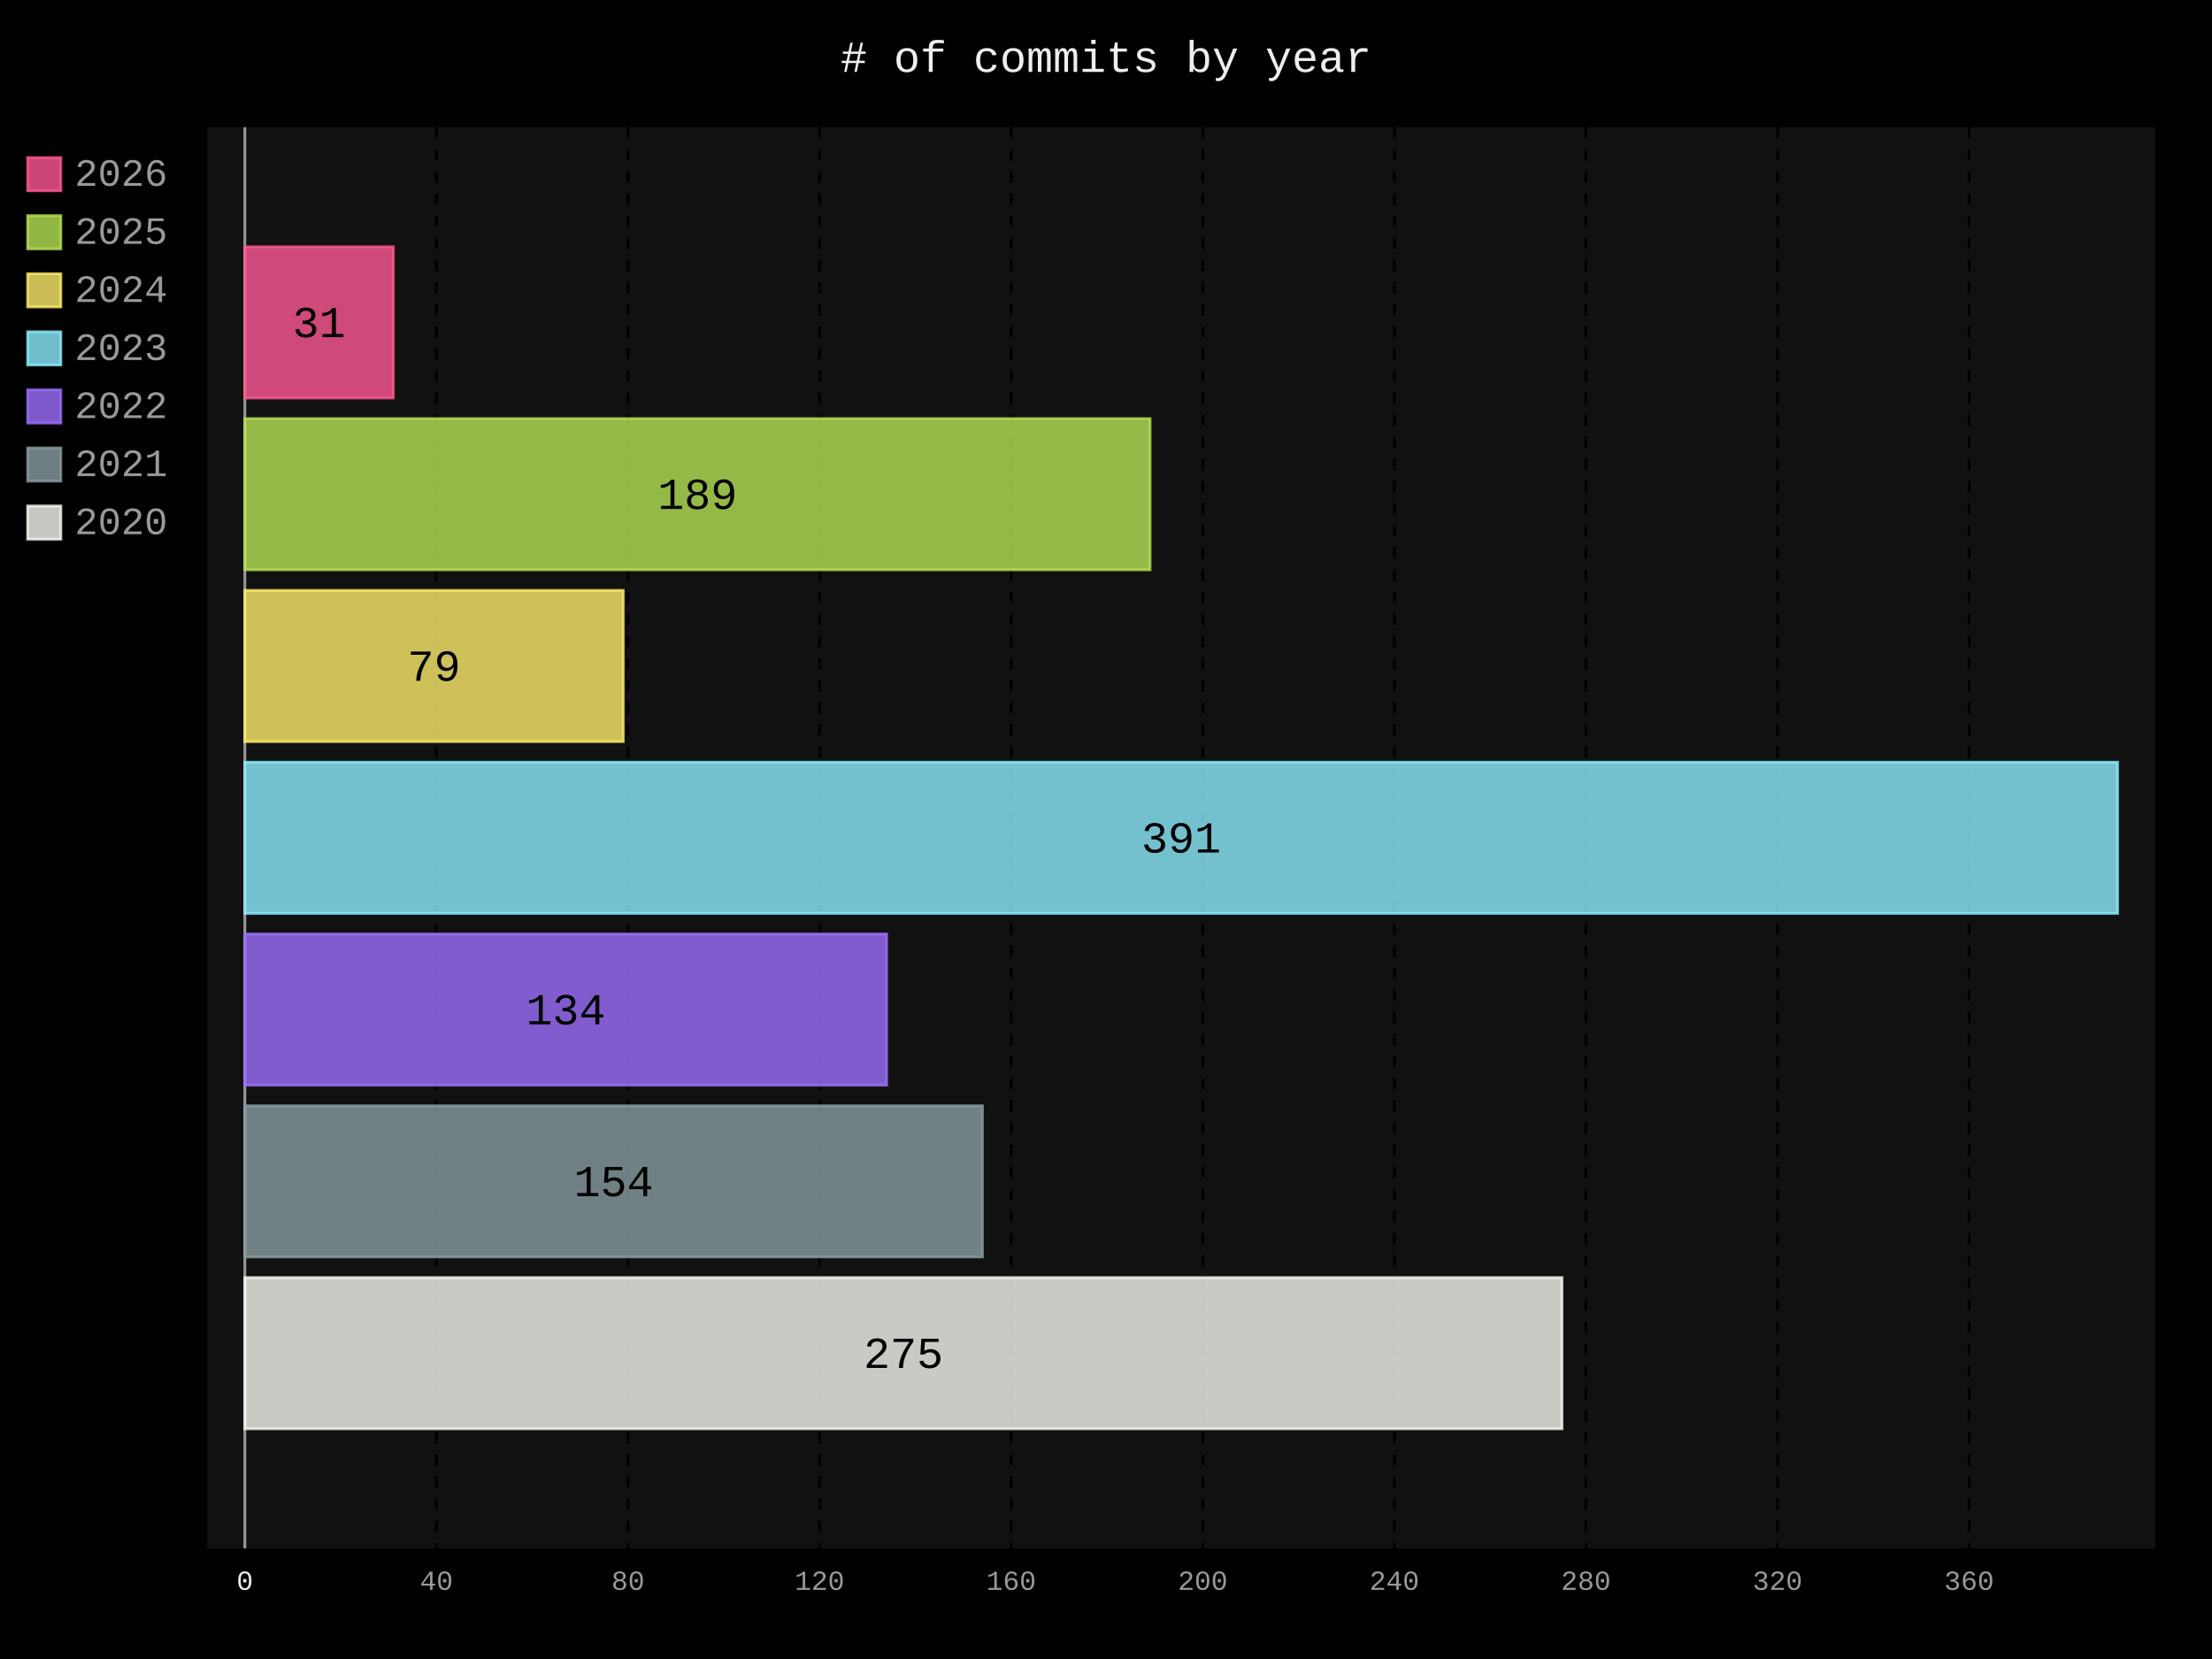
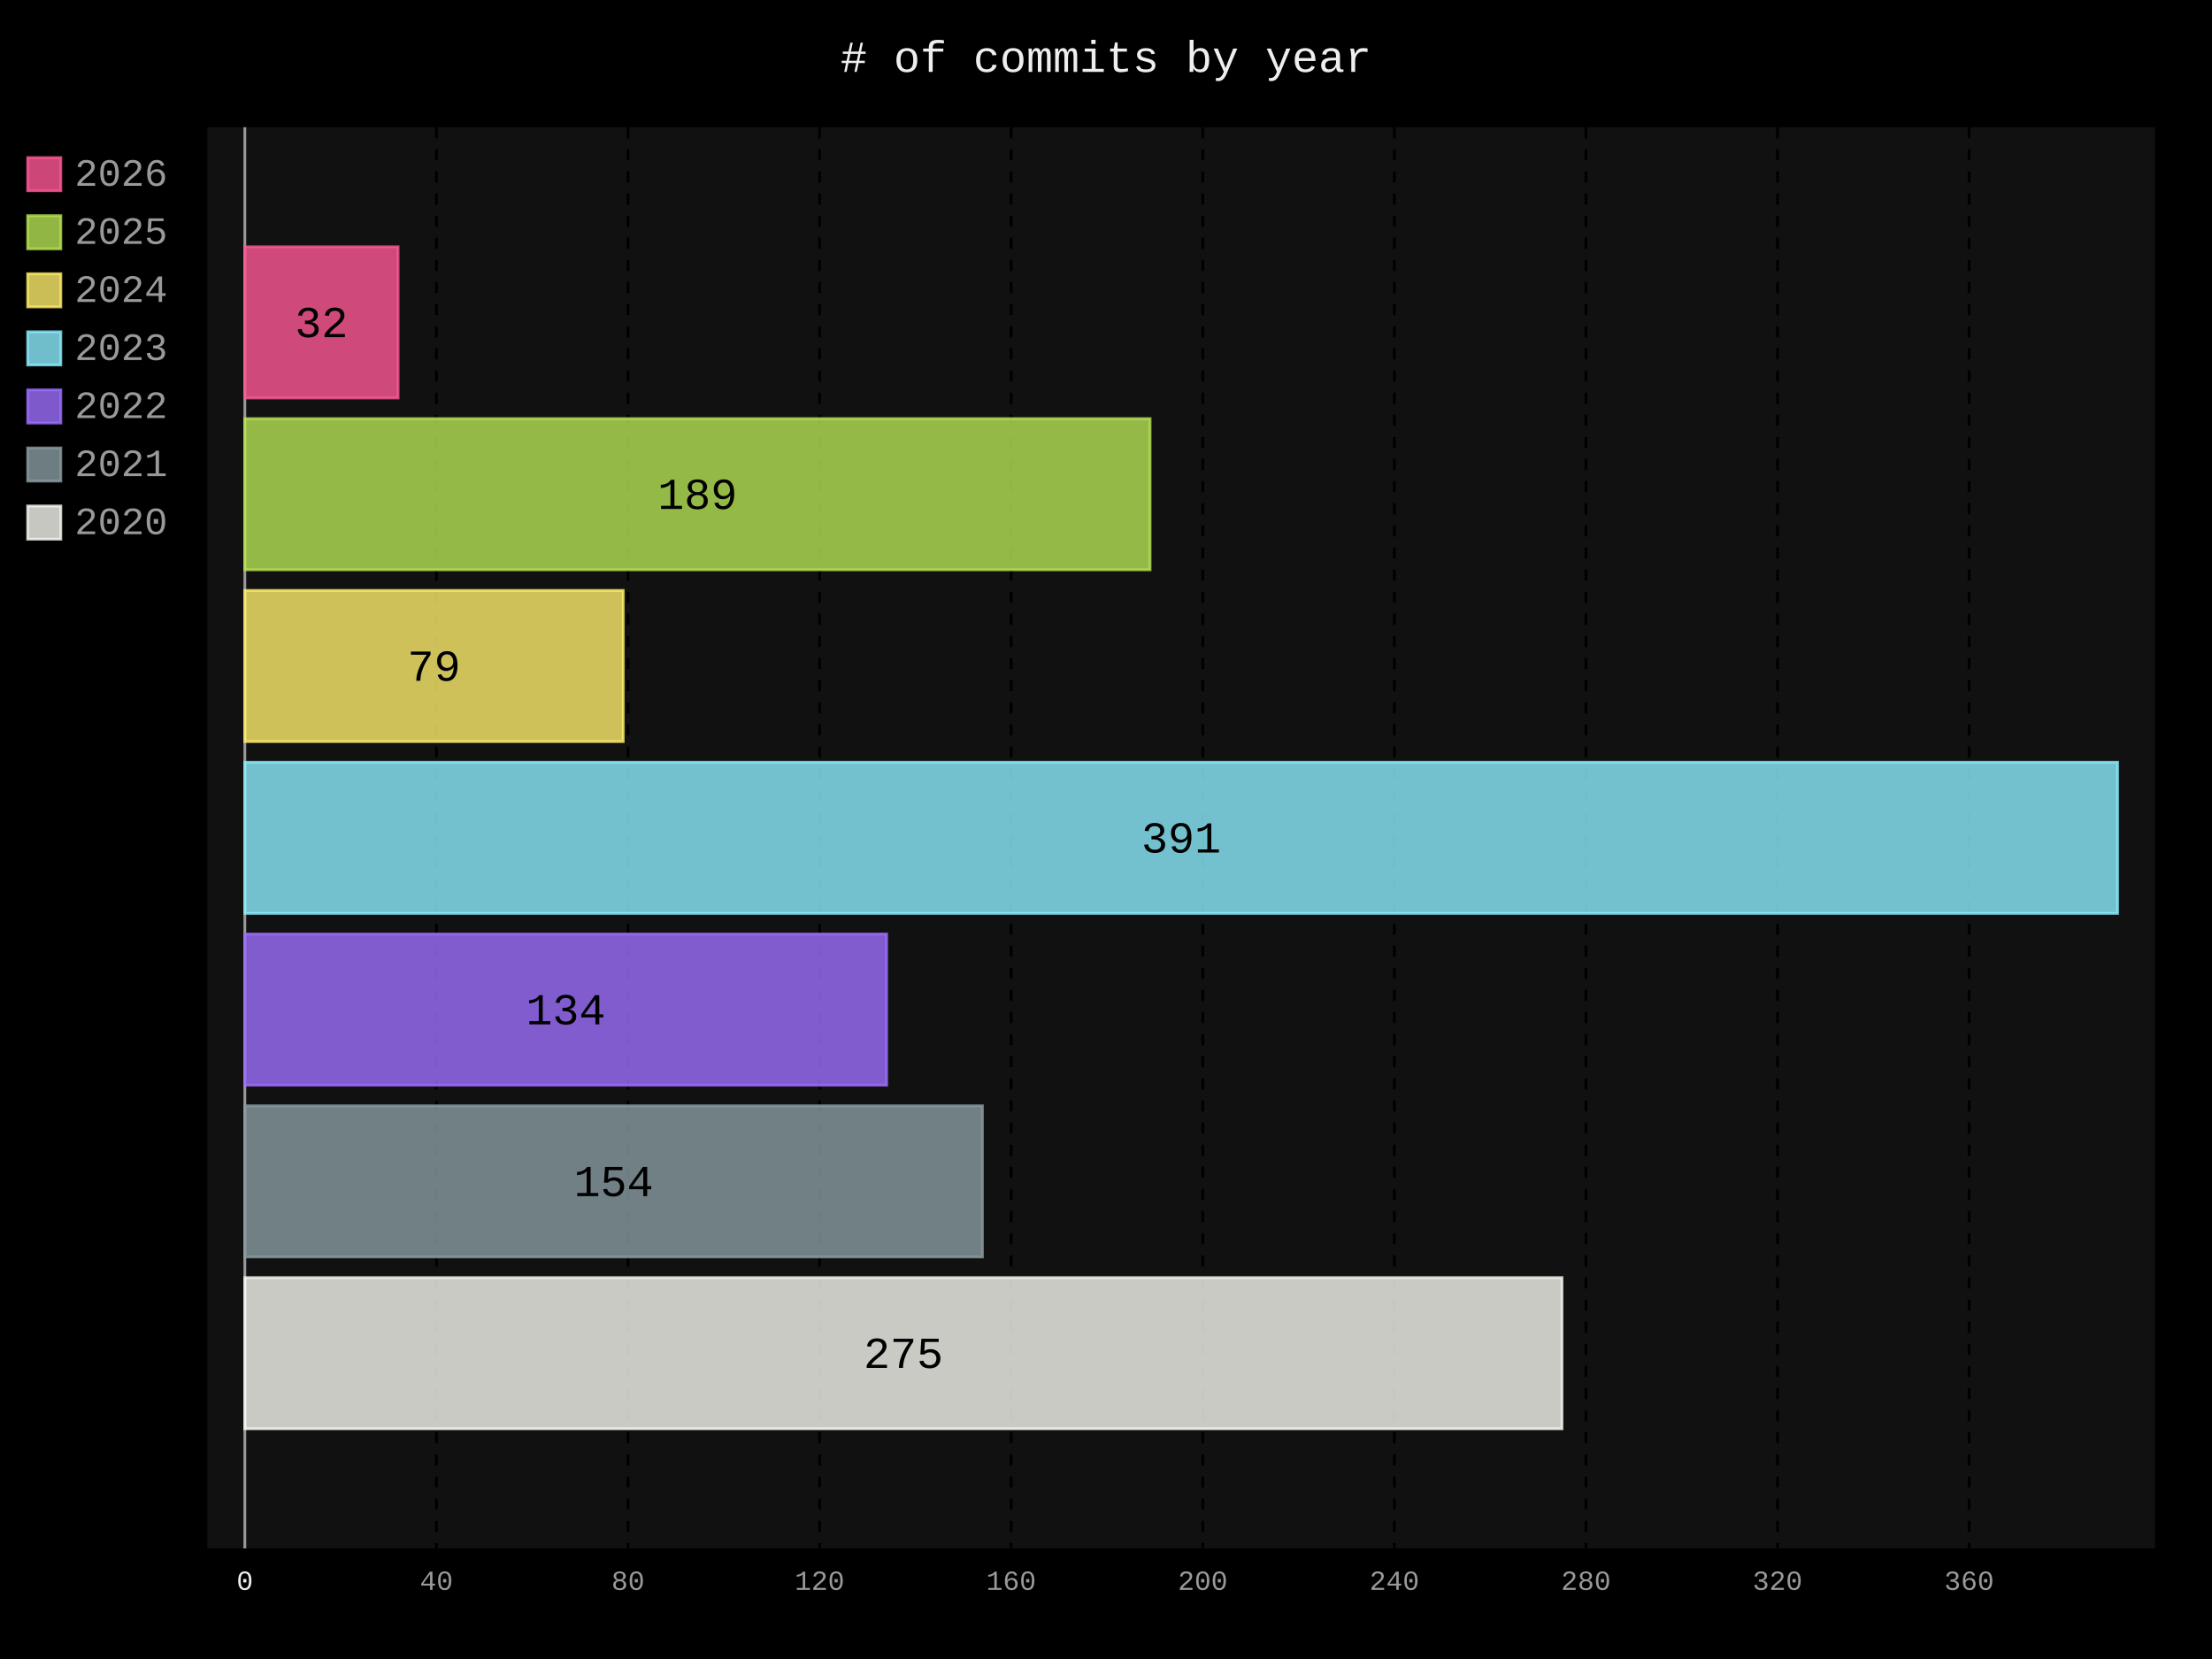
- <svg xmlns="http://www.w3.org/2000/svg" id="chart-207d3115-ab60-4b2d-83a9-48d09eca9a44" class="pygal-chart" viewBox="0 0 800 600">
+ <svg xmlns="http://www.w3.org/2000/svg" id="chart-c712d7e9-d8ef-4cf8-9378-64bcf6094b63" class="pygal-chart" viewBox="0 0 800 600">
  <defs>
-     <style type="text/css">#chart-207d3115-ab60-4b2d-83a9-48d09eca9a44{-webkit-user-select:none;-webkit-font-smoothing:antialiased;font-family:Consolas,"Liberation Mono",Menlo,Courier,monospace}#chart-207d3115-ab60-4b2d-83a9-48d09eca9a44 .title{font-family:Consolas,"Liberation Mono",Menlo,Courier,monospace;font-size:16px}#chart-207d3115-ab60-4b2d-83a9-48d09eca9a44 .legends .legend text{font-family:Consolas,"Liberation Mono",Menlo,Courier,monospace;font-size:14px}#chart-207d3115-ab60-4b2d-83a9-48d09eca9a44 .axis text{font-family:Consolas,"Liberation Mono",Menlo,Courier,monospace;font-size:10px}#chart-207d3115-ab60-4b2d-83a9-48d09eca9a44 .axis text.major{font-family:Consolas,"Liberation Mono",Menlo,Courier,monospace;font-size:10px}#chart-207d3115-ab60-4b2d-83a9-48d09eca9a44 .text-overlay text.value{font-family:Consolas,"Liberation Mono",Menlo,Courier,monospace;font-size:16px}#chart-207d3115-ab60-4b2d-83a9-48d09eca9a44 .text-overlay text.label{font-family:Consolas,"Liberation Mono",Menlo,Courier,monospace;font-size:10px}#chart-207d3115-ab60-4b2d-83a9-48d09eca9a44 .tooltip{font-family:Consolas,"Liberation Mono",Menlo,Courier,monospace;font-size:14px}#chart-207d3115-ab60-4b2d-83a9-48d09eca9a44 text.no_data{font-family:Consolas,"Liberation Mono",Menlo,Courier,monospace;font-size:64px}
- #chart-207d3115-ab60-4b2d-83a9-48d09eca9a44{background-color:black}#chart-207d3115-ab60-4b2d-83a9-48d09eca9a44 path,#chart-207d3115-ab60-4b2d-83a9-48d09eca9a44 line,#chart-207d3115-ab60-4b2d-83a9-48d09eca9a44 rect,#chart-207d3115-ab60-4b2d-83a9-48d09eca9a44 circle{-webkit-transition:250ms;-moz-transition:250ms;transition:250ms}#chart-207d3115-ab60-4b2d-83a9-48d09eca9a44 .graph &gt; .background{fill:black}#chart-207d3115-ab60-4b2d-83a9-48d09eca9a44 .plot &gt; .background{fill:#111}#chart-207d3115-ab60-4b2d-83a9-48d09eca9a44 .graph{fill:#999}#chart-207d3115-ab60-4b2d-83a9-48d09eca9a44 text.no_data{fill:#eee}#chart-207d3115-ab60-4b2d-83a9-48d09eca9a44 .title{fill:#eee}#chart-207d3115-ab60-4b2d-83a9-48d09eca9a44 .legends .legend text{fill:#999}#chart-207d3115-ab60-4b2d-83a9-48d09eca9a44 .legends .legend:hover text{fill:#eee}#chart-207d3115-ab60-4b2d-83a9-48d09eca9a44 .axis .line{stroke:#eee}#chart-207d3115-ab60-4b2d-83a9-48d09eca9a44 .axis .guide.line{stroke:#555}#chart-207d3115-ab60-4b2d-83a9-48d09eca9a44 .axis .major.line{stroke:#999}#chart-207d3115-ab60-4b2d-83a9-48d09eca9a44 .axis text.major{fill:#eee}#chart-207d3115-ab60-4b2d-83a9-48d09eca9a44 .axis.y .guides:hover .guide.line,#chart-207d3115-ab60-4b2d-83a9-48d09eca9a44 .line-graph .axis.x .guides:hover .guide.line,#chart-207d3115-ab60-4b2d-83a9-48d09eca9a44 .stackedline-graph .axis.x .guides:hover .guide.line,#chart-207d3115-ab60-4b2d-83a9-48d09eca9a44 .xy-graph .axis.x .guides:hover .guide.line{stroke:#eee}#chart-207d3115-ab60-4b2d-83a9-48d09eca9a44 .axis .guides:hover text{fill:#eee}#chart-207d3115-ab60-4b2d-83a9-48d09eca9a44 .reactive{fill-opacity:.8;stroke-opacity:.8;stroke-width:1}#chart-207d3115-ab60-4b2d-83a9-48d09eca9a44 .ci{stroke:#999}#chart-207d3115-ab60-4b2d-83a9-48d09eca9a44 .reactive.active,#chart-207d3115-ab60-4b2d-83a9-48d09eca9a44 .active .reactive{fill-opacity:.4;stroke-opacity:.9;stroke-width:4}#chart-207d3115-ab60-4b2d-83a9-48d09eca9a44 .ci .reactive.active{stroke-width:1.5}#chart-207d3115-ab60-4b2d-83a9-48d09eca9a44 .series text{fill:#eee}#chart-207d3115-ab60-4b2d-83a9-48d09eca9a44 .tooltip rect{fill:#111;stroke:#eee;-webkit-transition:opacity 250ms;-moz-transition:opacity 250ms;transition:opacity 250ms}#chart-207d3115-ab60-4b2d-83a9-48d09eca9a44 .tooltip .label{fill:#999}#chart-207d3115-ab60-4b2d-83a9-48d09eca9a44 .tooltip .label{fill:#999}#chart-207d3115-ab60-4b2d-83a9-48d09eca9a44 .tooltip .legend{font-size:.8em;fill:#555}#chart-207d3115-ab60-4b2d-83a9-48d09eca9a44 .tooltip .x_label{font-size:.6em;fill:#eee}#chart-207d3115-ab60-4b2d-83a9-48d09eca9a44 .tooltip .xlink{font-size:.5em;text-decoration:underline}#chart-207d3115-ab60-4b2d-83a9-48d09eca9a44 .tooltip .value{font-size:1.5em}#chart-207d3115-ab60-4b2d-83a9-48d09eca9a44 .bound{font-size:.5em}#chart-207d3115-ab60-4b2d-83a9-48d09eca9a44 .max-value{font-size:.75em;fill:#555}#chart-207d3115-ab60-4b2d-83a9-48d09eca9a44 .map-element{fill:#111;stroke:#555 !important}#chart-207d3115-ab60-4b2d-83a9-48d09eca9a44 .map-element .reactive{fill-opacity:inherit;stroke-opacity:inherit}#chart-207d3115-ab60-4b2d-83a9-48d09eca9a44 .color-0,#chart-207d3115-ab60-4b2d-83a9-48d09eca9a44 .color-0 a:visited{stroke:#ff5995;fill:#ff5995}#chart-207d3115-ab60-4b2d-83a9-48d09eca9a44 .color-1,#chart-207d3115-ab60-4b2d-83a9-48d09eca9a44 .color-1 a:visited{stroke:#b6e354;fill:#b6e354}#chart-207d3115-ab60-4b2d-83a9-48d09eca9a44 .color-2,#chart-207d3115-ab60-4b2d-83a9-48d09eca9a44 .color-2 a:visited{stroke:#feed6c;fill:#feed6c}#chart-207d3115-ab60-4b2d-83a9-48d09eca9a44 .color-3,#chart-207d3115-ab60-4b2d-83a9-48d09eca9a44 .color-3 a:visited{stroke:#8cedff;fill:#8cedff}#chart-207d3115-ab60-4b2d-83a9-48d09eca9a44 .color-4,#chart-207d3115-ab60-4b2d-83a9-48d09eca9a44 .color-4 a:visited{stroke:#9e6ffe;fill:#9e6ffe}#chart-207d3115-ab60-4b2d-83a9-48d09eca9a44 .color-5,#chart-207d3115-ab60-4b2d-83a9-48d09eca9a44 .color-5 a:visited{stroke:#899ca1;fill:#899ca1}#chart-207d3115-ab60-4b2d-83a9-48d09eca9a44 .color-6,#chart-207d3115-ab60-4b2d-83a9-48d09eca9a44 .color-6 a:visited{stroke:#f8f8f2;fill:#f8f8f2}#chart-207d3115-ab60-4b2d-83a9-48d09eca9a44 .text-overlay .color-0 text{fill:black}#chart-207d3115-ab60-4b2d-83a9-48d09eca9a44 .text-overlay .color-1 text{fill:black}#chart-207d3115-ab60-4b2d-83a9-48d09eca9a44 .text-overlay .color-2 text{fill:black}#chart-207d3115-ab60-4b2d-83a9-48d09eca9a44 .text-overlay .color-3 text{fill:black}#chart-207d3115-ab60-4b2d-83a9-48d09eca9a44 .text-overlay .color-4 text{fill:black}#chart-207d3115-ab60-4b2d-83a9-48d09eca9a44 .text-overlay .color-5 text{fill:black}#chart-207d3115-ab60-4b2d-83a9-48d09eca9a44 .text-overlay .color-6 text{fill:black}
- #chart-207d3115-ab60-4b2d-83a9-48d09eca9a44 text.no_data{text-anchor:middle}#chart-207d3115-ab60-4b2d-83a9-48d09eca9a44 .guide.line{fill:none}#chart-207d3115-ab60-4b2d-83a9-48d09eca9a44 .centered{text-anchor:middle}#chart-207d3115-ab60-4b2d-83a9-48d09eca9a44 .title{text-anchor:middle}#chart-207d3115-ab60-4b2d-83a9-48d09eca9a44 .legends .legend text{fill-opacity:1}#chart-207d3115-ab60-4b2d-83a9-48d09eca9a44 .axis.x text{text-anchor:middle}#chart-207d3115-ab60-4b2d-83a9-48d09eca9a44 .axis.x:not(.web) text[transform]{text-anchor:start}#chart-207d3115-ab60-4b2d-83a9-48d09eca9a44 .axis.x:not(.web) text[transform].backwards{text-anchor:end}#chart-207d3115-ab60-4b2d-83a9-48d09eca9a44 .axis.y text{text-anchor:end}#chart-207d3115-ab60-4b2d-83a9-48d09eca9a44 .axis.y text[transform].backwards{text-anchor:start}#chart-207d3115-ab60-4b2d-83a9-48d09eca9a44 .axis.y2 text{text-anchor:start}#chart-207d3115-ab60-4b2d-83a9-48d09eca9a44 .axis.y2 text[transform].backwards{text-anchor:end}#chart-207d3115-ab60-4b2d-83a9-48d09eca9a44 .axis .guide.line{stroke-dasharray:4,4;stroke:black}#chart-207d3115-ab60-4b2d-83a9-48d09eca9a44 .axis .major.guide.line{stroke-dasharray:6,6;stroke:black}#chart-207d3115-ab60-4b2d-83a9-48d09eca9a44 .horizontal .axis.y .guide.line,#chart-207d3115-ab60-4b2d-83a9-48d09eca9a44 .horizontal .axis.y2 .guide.line,#chart-207d3115-ab60-4b2d-83a9-48d09eca9a44 .vertical .axis.x .guide.line{opacity:0}#chart-207d3115-ab60-4b2d-83a9-48d09eca9a44 .horizontal .axis.always_show .guide.line,#chart-207d3115-ab60-4b2d-83a9-48d09eca9a44 .vertical .axis.always_show .guide.line{opacity:1 !important}#chart-207d3115-ab60-4b2d-83a9-48d09eca9a44 .axis.y .guides:hover .guide.line,#chart-207d3115-ab60-4b2d-83a9-48d09eca9a44 .axis.y2 .guides:hover .guide.line,#chart-207d3115-ab60-4b2d-83a9-48d09eca9a44 .axis.x .guides:hover .guide.line{opacity:1}#chart-207d3115-ab60-4b2d-83a9-48d09eca9a44 .axis .guides:hover text{opacity:1}#chart-207d3115-ab60-4b2d-83a9-48d09eca9a44 .nofill{fill:none}#chart-207d3115-ab60-4b2d-83a9-48d09eca9a44 .subtle-fill{fill-opacity:.2}#chart-207d3115-ab60-4b2d-83a9-48d09eca9a44 .dot{stroke-width:1px;fill-opacity:1;stroke-opacity:1}#chart-207d3115-ab60-4b2d-83a9-48d09eca9a44 .dot.active{stroke-width:5px}#chart-207d3115-ab60-4b2d-83a9-48d09eca9a44 .dot.negative{fill:transparent}#chart-207d3115-ab60-4b2d-83a9-48d09eca9a44 text,#chart-207d3115-ab60-4b2d-83a9-48d09eca9a44 tspan{stroke:none !important}#chart-207d3115-ab60-4b2d-83a9-48d09eca9a44 .series text.active{opacity:1}#chart-207d3115-ab60-4b2d-83a9-48d09eca9a44 .tooltip rect{fill-opacity:.95;stroke-width:.5}#chart-207d3115-ab60-4b2d-83a9-48d09eca9a44 .tooltip text{fill-opacity:1}#chart-207d3115-ab60-4b2d-83a9-48d09eca9a44 .showable{visibility:hidden}#chart-207d3115-ab60-4b2d-83a9-48d09eca9a44 .showable.shown{visibility:visible}#chart-207d3115-ab60-4b2d-83a9-48d09eca9a44 .gauge-background{fill:rgba(229,229,229,1);stroke:none}#chart-207d3115-ab60-4b2d-83a9-48d09eca9a44 .bg-lines{stroke:black;stroke-width:2px}</style>
+     <style type="text/css">#chart-c712d7e9-d8ef-4cf8-9378-64bcf6094b63{-webkit-user-select:none;-webkit-font-smoothing:antialiased;font-family:Consolas,"Liberation Mono",Menlo,Courier,monospace}#chart-c712d7e9-d8ef-4cf8-9378-64bcf6094b63 .title{font-family:Consolas,"Liberation Mono",Menlo,Courier,monospace;font-size:16px}#chart-c712d7e9-d8ef-4cf8-9378-64bcf6094b63 .legends .legend text{font-family:Consolas,"Liberation Mono",Menlo,Courier,monospace;font-size:14px}#chart-c712d7e9-d8ef-4cf8-9378-64bcf6094b63 .axis text{font-family:Consolas,"Liberation Mono",Menlo,Courier,monospace;font-size:10px}#chart-c712d7e9-d8ef-4cf8-9378-64bcf6094b63 .axis text.major{font-family:Consolas,"Liberation Mono",Menlo,Courier,monospace;font-size:10px}#chart-c712d7e9-d8ef-4cf8-9378-64bcf6094b63 .text-overlay text.value{font-family:Consolas,"Liberation Mono",Menlo,Courier,monospace;font-size:16px}#chart-c712d7e9-d8ef-4cf8-9378-64bcf6094b63 .text-overlay text.label{font-family:Consolas,"Liberation Mono",Menlo,Courier,monospace;font-size:10px}#chart-c712d7e9-d8ef-4cf8-9378-64bcf6094b63 .tooltip{font-family:Consolas,"Liberation Mono",Menlo,Courier,monospace;font-size:14px}#chart-c712d7e9-d8ef-4cf8-9378-64bcf6094b63 text.no_data{font-family:Consolas,"Liberation Mono",Menlo,Courier,monospace;font-size:64px}
+ #chart-c712d7e9-d8ef-4cf8-9378-64bcf6094b63{background-color:black}#chart-c712d7e9-d8ef-4cf8-9378-64bcf6094b63 path,#chart-c712d7e9-d8ef-4cf8-9378-64bcf6094b63 line,#chart-c712d7e9-d8ef-4cf8-9378-64bcf6094b63 rect,#chart-c712d7e9-d8ef-4cf8-9378-64bcf6094b63 circle{-webkit-transition:250ms;-moz-transition:250ms;transition:250ms}#chart-c712d7e9-d8ef-4cf8-9378-64bcf6094b63 .graph &gt; .background{fill:black}#chart-c712d7e9-d8ef-4cf8-9378-64bcf6094b63 .plot &gt; .background{fill:#111}#chart-c712d7e9-d8ef-4cf8-9378-64bcf6094b63 .graph{fill:#999}#chart-c712d7e9-d8ef-4cf8-9378-64bcf6094b63 text.no_data{fill:#eee}#chart-c712d7e9-d8ef-4cf8-9378-64bcf6094b63 .title{fill:#eee}#chart-c712d7e9-d8ef-4cf8-9378-64bcf6094b63 .legends .legend text{fill:#999}#chart-c712d7e9-d8ef-4cf8-9378-64bcf6094b63 .legends .legend:hover text{fill:#eee}#chart-c712d7e9-d8ef-4cf8-9378-64bcf6094b63 .axis .line{stroke:#eee}#chart-c712d7e9-d8ef-4cf8-9378-64bcf6094b63 .axis .guide.line{stroke:#555}#chart-c712d7e9-d8ef-4cf8-9378-64bcf6094b63 .axis .major.line{stroke:#999}#chart-c712d7e9-d8ef-4cf8-9378-64bcf6094b63 .axis text.major{fill:#eee}#chart-c712d7e9-d8ef-4cf8-9378-64bcf6094b63 .axis.y .guides:hover .guide.line,#chart-c712d7e9-d8ef-4cf8-9378-64bcf6094b63 .line-graph .axis.x .guides:hover .guide.line,#chart-c712d7e9-d8ef-4cf8-9378-64bcf6094b63 .stackedline-graph .axis.x .guides:hover .guide.line,#chart-c712d7e9-d8ef-4cf8-9378-64bcf6094b63 .xy-graph .axis.x .guides:hover .guide.line{stroke:#eee}#chart-c712d7e9-d8ef-4cf8-9378-64bcf6094b63 .axis .guides:hover text{fill:#eee}#chart-c712d7e9-d8ef-4cf8-9378-64bcf6094b63 .reactive{fill-opacity:.8;stroke-opacity:.8;stroke-width:1}#chart-c712d7e9-d8ef-4cf8-9378-64bcf6094b63 .ci{stroke:#999}#chart-c712d7e9-d8ef-4cf8-9378-64bcf6094b63 .reactive.active,#chart-c712d7e9-d8ef-4cf8-9378-64bcf6094b63 .active .reactive{fill-opacity:.4;stroke-opacity:.9;stroke-width:4}#chart-c712d7e9-d8ef-4cf8-9378-64bcf6094b63 .ci .reactive.active{stroke-width:1.5}#chart-c712d7e9-d8ef-4cf8-9378-64bcf6094b63 .series text{fill:#eee}#chart-c712d7e9-d8ef-4cf8-9378-64bcf6094b63 .tooltip rect{fill:#111;stroke:#eee;-webkit-transition:opacity 250ms;-moz-transition:opacity 250ms;transition:opacity 250ms}#chart-c712d7e9-d8ef-4cf8-9378-64bcf6094b63 .tooltip .label{fill:#999}#chart-c712d7e9-d8ef-4cf8-9378-64bcf6094b63 .tooltip .label{fill:#999}#chart-c712d7e9-d8ef-4cf8-9378-64bcf6094b63 .tooltip .legend{font-size:.8em;fill:#555}#chart-c712d7e9-d8ef-4cf8-9378-64bcf6094b63 .tooltip .x_label{font-size:.6em;fill:#eee}#chart-c712d7e9-d8ef-4cf8-9378-64bcf6094b63 .tooltip .xlink{font-size:.5em;text-decoration:underline}#chart-c712d7e9-d8ef-4cf8-9378-64bcf6094b63 .tooltip .value{font-size:1.5em}#chart-c712d7e9-d8ef-4cf8-9378-64bcf6094b63 .bound{font-size:.5em}#chart-c712d7e9-d8ef-4cf8-9378-64bcf6094b63 .max-value{font-size:.75em;fill:#555}#chart-c712d7e9-d8ef-4cf8-9378-64bcf6094b63 .map-element{fill:#111;stroke:#555 !important}#chart-c712d7e9-d8ef-4cf8-9378-64bcf6094b63 .map-element .reactive{fill-opacity:inherit;stroke-opacity:inherit}#chart-c712d7e9-d8ef-4cf8-9378-64bcf6094b63 .color-0,#chart-c712d7e9-d8ef-4cf8-9378-64bcf6094b63 .color-0 a:visited{stroke:#ff5995;fill:#ff5995}#chart-c712d7e9-d8ef-4cf8-9378-64bcf6094b63 .color-1,#chart-c712d7e9-d8ef-4cf8-9378-64bcf6094b63 .color-1 a:visited{stroke:#b6e354;fill:#b6e354}#chart-c712d7e9-d8ef-4cf8-9378-64bcf6094b63 .color-2,#chart-c712d7e9-d8ef-4cf8-9378-64bcf6094b63 .color-2 a:visited{stroke:#feed6c;fill:#feed6c}#chart-c712d7e9-d8ef-4cf8-9378-64bcf6094b63 .color-3,#chart-c712d7e9-d8ef-4cf8-9378-64bcf6094b63 .color-3 a:visited{stroke:#8cedff;fill:#8cedff}#chart-c712d7e9-d8ef-4cf8-9378-64bcf6094b63 .color-4,#chart-c712d7e9-d8ef-4cf8-9378-64bcf6094b63 .color-4 a:visited{stroke:#9e6ffe;fill:#9e6ffe}#chart-c712d7e9-d8ef-4cf8-9378-64bcf6094b63 .color-5,#chart-c712d7e9-d8ef-4cf8-9378-64bcf6094b63 .color-5 a:visited{stroke:#899ca1;fill:#899ca1}#chart-c712d7e9-d8ef-4cf8-9378-64bcf6094b63 .color-6,#chart-c712d7e9-d8ef-4cf8-9378-64bcf6094b63 .color-6 a:visited{stroke:#f8f8f2;fill:#f8f8f2}#chart-c712d7e9-d8ef-4cf8-9378-64bcf6094b63 .text-overlay .color-0 text{fill:black}#chart-c712d7e9-d8ef-4cf8-9378-64bcf6094b63 .text-overlay .color-1 text{fill:black}#chart-c712d7e9-d8ef-4cf8-9378-64bcf6094b63 .text-overlay .color-2 text{fill:black}#chart-c712d7e9-d8ef-4cf8-9378-64bcf6094b63 .text-overlay .color-3 text{fill:black}#chart-c712d7e9-d8ef-4cf8-9378-64bcf6094b63 .text-overlay .color-4 text{fill:black}#chart-c712d7e9-d8ef-4cf8-9378-64bcf6094b63 .text-overlay .color-5 text{fill:black}#chart-c712d7e9-d8ef-4cf8-9378-64bcf6094b63 .text-overlay .color-6 text{fill:black}
+ #chart-c712d7e9-d8ef-4cf8-9378-64bcf6094b63 text.no_data{text-anchor:middle}#chart-c712d7e9-d8ef-4cf8-9378-64bcf6094b63 .guide.line{fill:none}#chart-c712d7e9-d8ef-4cf8-9378-64bcf6094b63 .centered{text-anchor:middle}#chart-c712d7e9-d8ef-4cf8-9378-64bcf6094b63 .title{text-anchor:middle}#chart-c712d7e9-d8ef-4cf8-9378-64bcf6094b63 .legends .legend text{fill-opacity:1}#chart-c712d7e9-d8ef-4cf8-9378-64bcf6094b63 .axis.x text{text-anchor:middle}#chart-c712d7e9-d8ef-4cf8-9378-64bcf6094b63 .axis.x:not(.web) text[transform]{text-anchor:start}#chart-c712d7e9-d8ef-4cf8-9378-64bcf6094b63 .axis.x:not(.web) text[transform].backwards{text-anchor:end}#chart-c712d7e9-d8ef-4cf8-9378-64bcf6094b63 .axis.y text{text-anchor:end}#chart-c712d7e9-d8ef-4cf8-9378-64bcf6094b63 .axis.y text[transform].backwards{text-anchor:start}#chart-c712d7e9-d8ef-4cf8-9378-64bcf6094b63 .axis.y2 text{text-anchor:start}#chart-c712d7e9-d8ef-4cf8-9378-64bcf6094b63 .axis.y2 text[transform].backwards{text-anchor:end}#chart-c712d7e9-d8ef-4cf8-9378-64bcf6094b63 .axis .guide.line{stroke-dasharray:4,4;stroke:black}#chart-c712d7e9-d8ef-4cf8-9378-64bcf6094b63 .axis .major.guide.line{stroke-dasharray:6,6;stroke:black}#chart-c712d7e9-d8ef-4cf8-9378-64bcf6094b63 .horizontal .axis.y .guide.line,#chart-c712d7e9-d8ef-4cf8-9378-64bcf6094b63 .horizontal .axis.y2 .guide.line,#chart-c712d7e9-d8ef-4cf8-9378-64bcf6094b63 .vertical .axis.x .guide.line{opacity:0}#chart-c712d7e9-d8ef-4cf8-9378-64bcf6094b63 .horizontal .axis.always_show .guide.line,#chart-c712d7e9-d8ef-4cf8-9378-64bcf6094b63 .vertical .axis.always_show .guide.line{opacity:1 !important}#chart-c712d7e9-d8ef-4cf8-9378-64bcf6094b63 .axis.y .guides:hover .guide.line,#chart-c712d7e9-d8ef-4cf8-9378-64bcf6094b63 .axis.y2 .guides:hover .guide.line,#chart-c712d7e9-d8ef-4cf8-9378-64bcf6094b63 .axis.x .guides:hover .guide.line{opacity:1}#chart-c712d7e9-d8ef-4cf8-9378-64bcf6094b63 .axis .guides:hover text{opacity:1}#chart-c712d7e9-d8ef-4cf8-9378-64bcf6094b63 .nofill{fill:none}#chart-c712d7e9-d8ef-4cf8-9378-64bcf6094b63 .subtle-fill{fill-opacity:.2}#chart-c712d7e9-d8ef-4cf8-9378-64bcf6094b63 .dot{stroke-width:1px;fill-opacity:1;stroke-opacity:1}#chart-c712d7e9-d8ef-4cf8-9378-64bcf6094b63 .dot.active{stroke-width:5px}#chart-c712d7e9-d8ef-4cf8-9378-64bcf6094b63 .dot.negative{fill:transparent}#chart-c712d7e9-d8ef-4cf8-9378-64bcf6094b63 text,#chart-c712d7e9-d8ef-4cf8-9378-64bcf6094b63 tspan{stroke:none !important}#chart-c712d7e9-d8ef-4cf8-9378-64bcf6094b63 .series text.active{opacity:1}#chart-c712d7e9-d8ef-4cf8-9378-64bcf6094b63 .tooltip rect{fill-opacity:.95;stroke-width:.5}#chart-c712d7e9-d8ef-4cf8-9378-64bcf6094b63 .tooltip text{fill-opacity:1}#chart-c712d7e9-d8ef-4cf8-9378-64bcf6094b63 .showable{visibility:hidden}#chart-c712d7e9-d8ef-4cf8-9378-64bcf6094b63 .showable.shown{visibility:visible}#chart-c712d7e9-d8ef-4cf8-9378-64bcf6094b63 .gauge-background{fill:rgba(229,229,229,1);stroke:none}#chart-c712d7e9-d8ef-4cf8-9378-64bcf6094b63 .bg-lines{stroke:black;stroke-width:2px}</style>
  </defs>
  <g class="graph horizontalbar-graph horizontal">
    <rect x="0" y="0" width="800" height="600" class="background" />
    <g transform="translate(75, 46)" class="plot">
      <rect x="0" y="0" width="704.4" height="514" class="background" />
      <g class="axis x always_show">
        <g class="guides">
          <path d="M13.546 0 v514" class="axis major line" />
          <text x="13.546" y="529.0" class="major">0</text>
        </g>
        <g class="guides">
          <path d="M82.836 0 v514" class="guide line" />
          <text x="82.836" y="529.0" class="">40</text>
        </g>
        <g class="guides">
          <path d="M152.126 0 v514" class="guide line" />
          <text x="152.126" y="529.0" class="">80</text>
        </g>
        <g class="guides">
          <path d="M221.416 0 v514" class="guide line" />
          <text x="221.416" y="529.0" class="">120</text>
        </g>
        <g class="guides">
          <path d="M290.705 0 v514" class="guide line" />
          <text x="290.705" y="529.0" class="">160</text>
        </g>
        <g class="guides">
          <path d="M359.995 0 v514" class="guide line" />
          <text x="359.995" y="529.0" class="">200</text>
        </g>
        <g class="guides">
          <path d="M429.285 0 v514" class="guide line" />
          <text x="429.285" y="529.0" class="">240</text>
        </g>
        <g class="guides">
          <path d="M498.575 0 v514" class="guide line" />
          <text x="498.575" y="529.0" class="">280</text>
        </g>
        <g class="guides">
          <path d="M567.864 0 v514" class="guide line" />
          <text x="567.864" y="529.0" class="">320</text>
        </g>
        <g class="guides">
          <path d="M637.154 0 v514" class="guide line" />
          <text x="637.154" y="529.0" class="">360</text>
        </g>
      </g>
      <g class="series serie-6 color-6">
        <g class="bars">
          <g class="bar">
            <rect x="13.546" y="416.058" rx="0" ry="0" width="476.367" height="54.676" class="rect reactive tooltip-trigger" />
          </g>
        </g>
      </g>
      <g class="series serie-5 color-5">
        <g class="bars">
          <g class="bar">
            <rect x="13.546" y="353.926" rx="0" ry="0" width="266.766" height="54.676" class="rect reactive tooltip-trigger" />
          </g>
        </g>
      </g>
      <g class="series serie-4 color-4">
        <g class="bars">
          <g class="bar">
            <rect x="13.546" y="291.794" rx="0" ry="0" width="232.121" height="54.676" class="rect reactive tooltip-trigger" />
          </g>
        </g>
      </g>
      <g class="series serie-3 color-3">
        <g class="bars">
          <g class="bar">
            <rect x="13.546" y="229.662" rx="0" ry="0" width="677.308" height="54.676" class="rect reactive tooltip-trigger" />
          </g>
        </g>
      </g>
      <g class="series serie-2 color-2">
        <g class="bars">
          <g class="bar">
            <rect x="13.546" y="167.53" rx="0" ry="0" width="136.847" height="54.676" class="rect reactive tooltip-trigger" />
          </g>
        </g>
      </g>
      <g class="series serie-1 color-1">
        <g class="bars">
          <g class="bar">
            <rect x="13.546" y="105.398" rx="0" ry="0" width="327.394" height="54.676" class="rect reactive tooltip-trigger" />
          </g>
        </g>
      </g>
      <g class="series serie-0 color-0">
        <g class="bars">
          <g class="bar">
-             <rect x="13.546" y="43.266" rx="0" ry="0" width="53.7" height="54.676" class="rect reactive tooltip-trigger" />
+             <rect x="13.546" y="43.266" rx="0" ry="0" width="55.432" height="54.676" class="rect reactive tooltip-trigger" />
          </g>
        </g>
      </g>
    </g>
    <g class="titles">
      <text x="400.0" y="26" class="title plot_title"># of commits by year</text>
    </g>
    <g transform="translate(75, 46)" class="plot overlay">
      <g class="series serie-6 color-6" />
      <g class="series serie-5 color-5" />
      <g class="series serie-4 color-4" />
      <g class="series serie-3 color-3" />
      <g class="series serie-2 color-2" />
      <g class="series serie-1 color-1" />
      <g class="series serie-0 color-0" />
    </g>
    <g transform="translate(75, 46)" class="plot text-overlay">
      <g class="series serie-6 color-6">
        <text text-anchor="middle" x="251.73" y="448.729" class="value">275</text>
      </g>
      <g class="series serie-5 color-5">
        <text text-anchor="middle" x="146.929" y="386.597" class="value">154</text>
      </g>
      <g class="series serie-4 color-4">
        <text text-anchor="middle" x="129.607" y="324.465" class="value">134</text>
      </g>
      <g class="series serie-3 color-3">
        <text text-anchor="middle" x="352.2" y="262.333" class="value">391</text>
      </g>
      <g class="series serie-2 color-2">
        <text text-anchor="middle" x="81.97" y="200.201" class="value">79</text>
      </g>
      <g class="series serie-1 color-1">
        <text text-anchor="middle" x="177.243" y="138.07" class="value">189</text>
      </g>
      <g class="series serie-0 color-0">
-         <text text-anchor="middle" x="40.396" y="75.938" class="value">31</text>
+         <text text-anchor="middle" x="41.262" y="75.938" class="value">32</text>
      </g>
    </g>
    <g transform="translate(75, 46)" class="plot tooltip-overlay">
      <g transform="translate(0 0)" style="opacity: 0" class="tooltip">
        <rect rx="0" ry="0" width="0" height="0" class="tooltip-box" />
        <g class="text" />
      </g>
    </g>
    <g transform="translate(10, 56)" class="legends">
      <g id="activate-serie-0" class="legend reactive activate-serie">
        <rect x="0.0" y="1.0" width="12" height="12" class="color-0 reactive" />
        <text x="17.0" y="11.2">2026</text>
      </g>
      <g id="activate-serie-1" class="legend reactive activate-serie">
        <rect x="0.0" y="22.0" width="12" height="12" class="color-1 reactive" />
        <text x="17.0" y="32.2">2025</text>
      </g>
      <g id="activate-serie-2" class="legend reactive activate-serie">
        <rect x="0.0" y="43.0" width="12" height="12" class="color-2 reactive" />
        <text x="17.0" y="53.2">2024</text>
      </g>
      <g id="activate-serie-3" class="legend reactive activate-serie">
        <rect x="0.0" y="64.0" width="12" height="12" class="color-3 reactive" />
        <text x="17.0" y="74.2">2023</text>
      </g>
      <g id="activate-serie-4" class="legend reactive activate-serie">
        <rect x="0.0" y="85.0" width="12" height="12" class="color-4 reactive" />
        <text x="17.0" y="95.2">2022</text>
      </g>
      <g id="activate-serie-5" class="legend reactive activate-serie">
        <rect x="0.0" y="106.0" width="12" height="12" class="color-5 reactive" />
        <text x="17.0" y="116.2">2021</text>
      </g>
      <g id="activate-serie-6" class="legend reactive activate-serie">
        <rect x="0.0" y="127.0" width="12" height="12" class="color-6 reactive" />
        <text x="17.0" y="137.2">2020</text>
      </g>
    </g>
    <g transform="translate(790, 56)" class="legends" />
  </g>
</svg>
